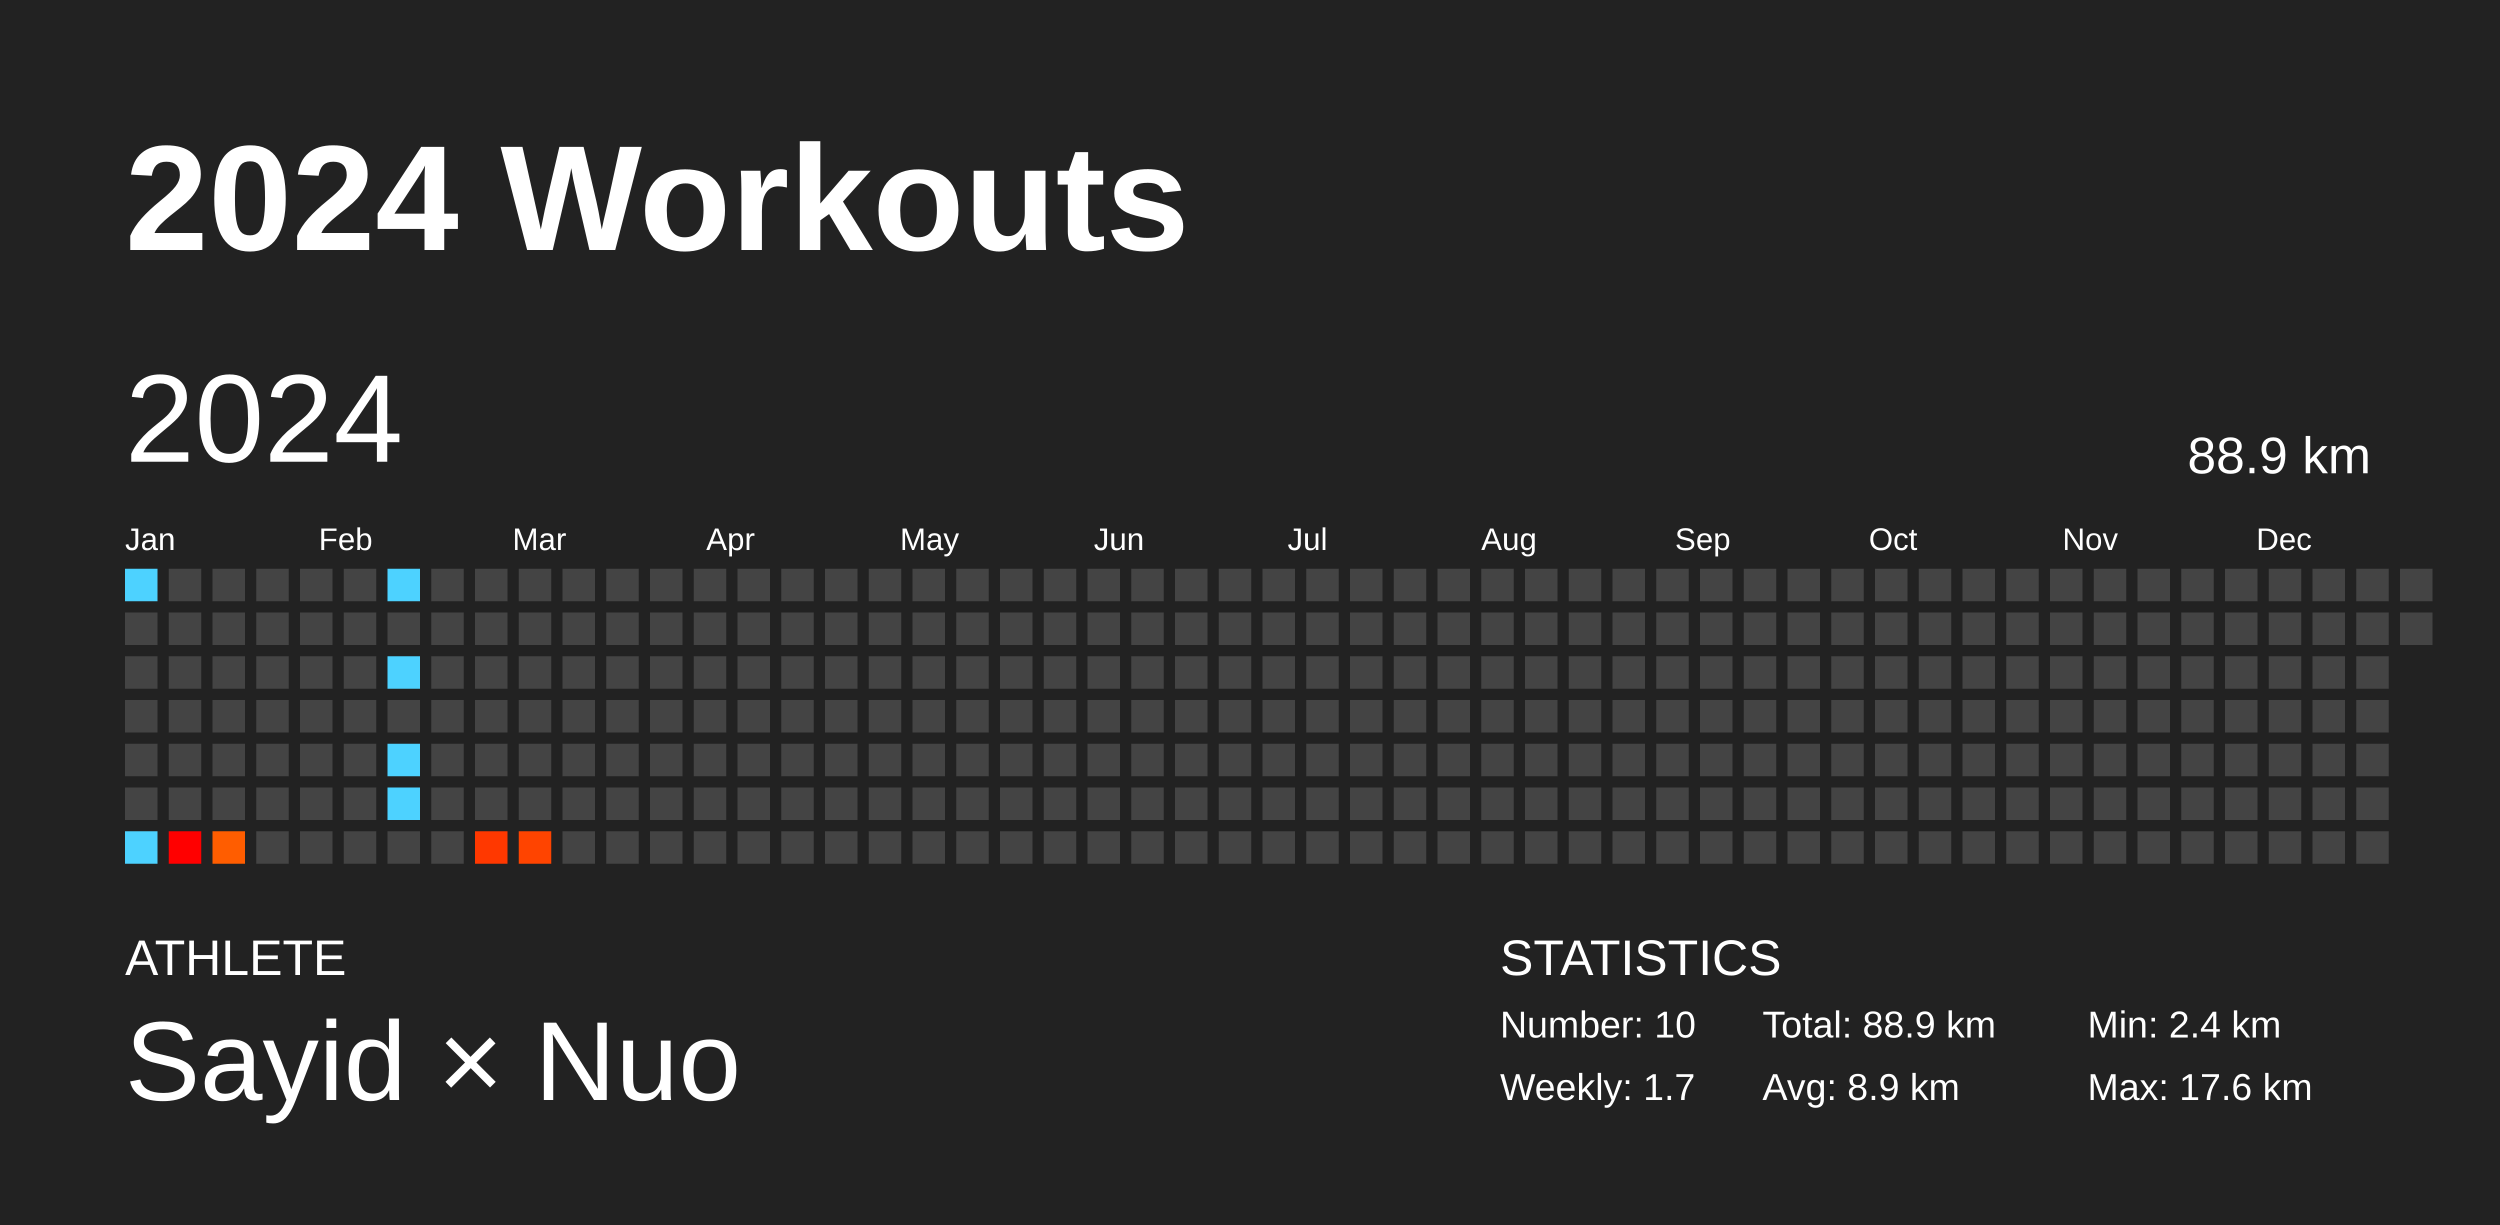
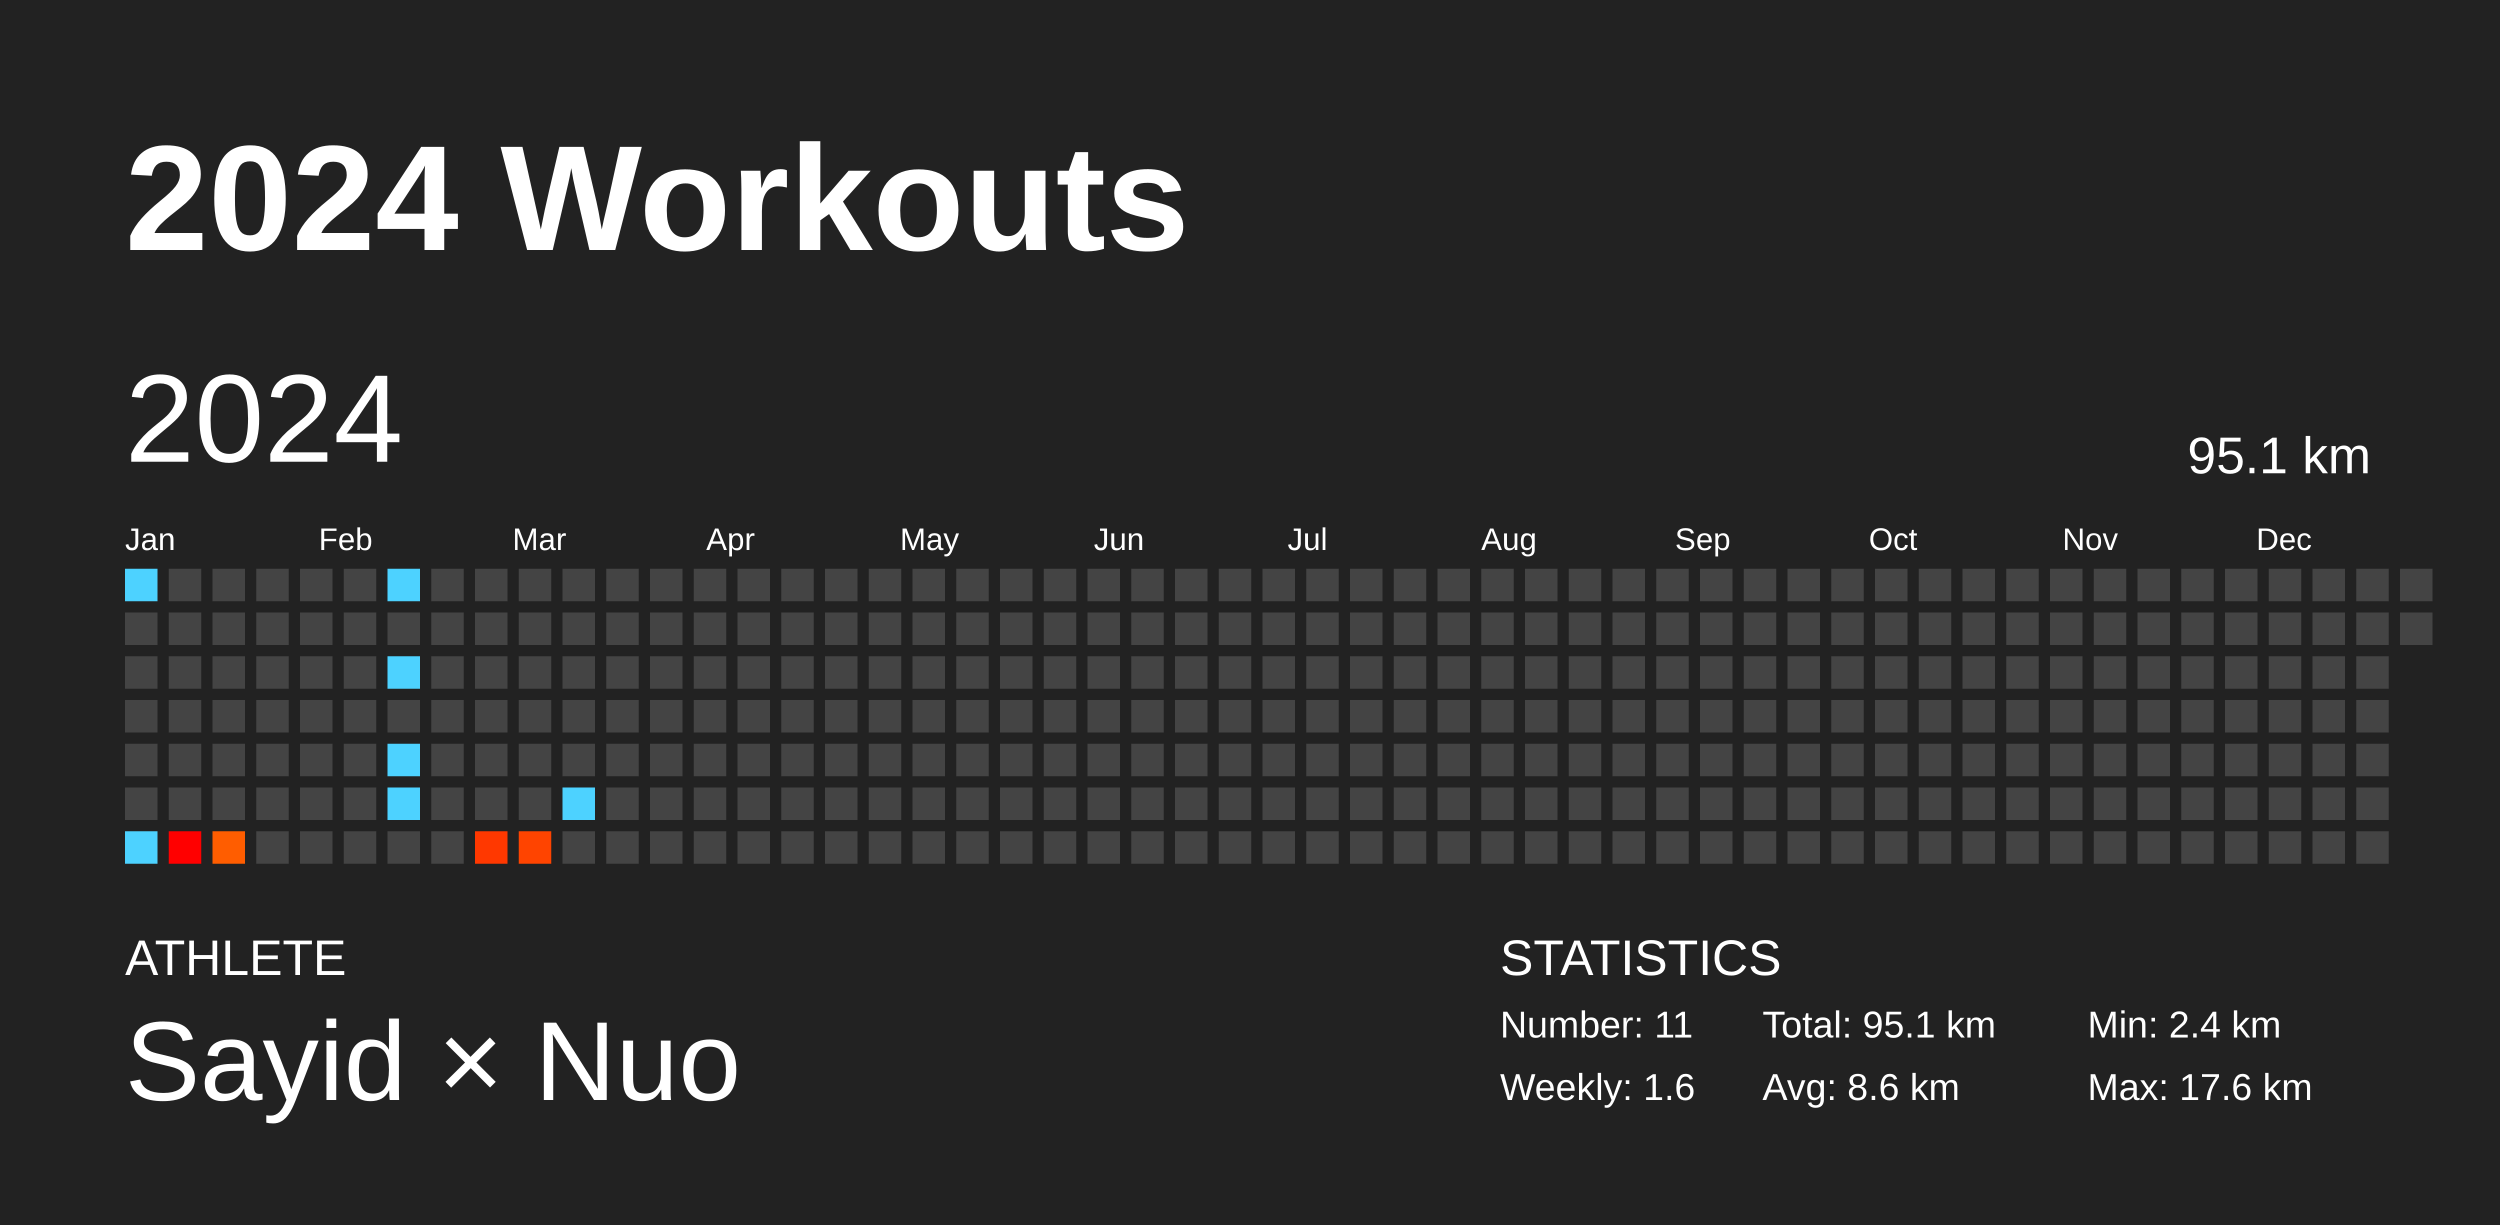
<svg xmlns="http://www.w3.org/2000/svg" baseProfile="full" height="98mm" version="1.1" viewBox="0,0,200,98" width="200mm">
  <defs />
  <rect fill="#222222" height="98" width="200" x="0" y="0" />
  <text fill="#FFFFFF" style="font-size:12px; font-family:Arial; font-weight:bold;" x="10" y="20">2024 Workouts</text>
  <text fill="#FFFFFF" style="font-size:4px; font-family:Arial" x="10" y="78">ATHLETE</text>
  <text fill="#FFFFFF" style="font-size:9px; font-family:Arial" x="10" y="88">Sayid × Nuo</text>
  <text fill="#FFFFFF" style="font-size:4px; font-family:Arial" x="120" y="78">STATISTICS</text>
-   <text fill="#FFFFFF" style="font-size:3px; font-family:Arial" x="120" y="83">Number: 10</text>
-   <text fill="#FFFFFF" style="font-size:3px; font-family:Arial" x="120" y="88">Weekly: 1.7</text>
-   <text fill="#FFFFFF" style="font-size:3px; font-family:Arial" x="141" y="83">Total: 88.9 km</text>
-   <text fill="#FFFFFF" style="font-size:3px; font-family:Arial" x="141" y="88">Avg: 8.9 km</text>
+   <text fill="#FFFFFF" style="font-size:3px; font-family:Arial" x="120" y="83">Number: 11</text>
+   <text fill="#FFFFFF" style="font-size:3px; font-family:Arial" x="120" y="88">Weekly: 1.6</text>
+   <text fill="#FFFFFF" style="font-size:3px; font-family:Arial" x="141" y="83">Total: 95.1 km</text>
+   <text fill="#FFFFFF" style="font-size:3px; font-family:Arial" x="141" y="88">Avg: 8.6 km</text>
  <text fill="#FFFFFF" style="font-size:3px; font-family:Arial" x="167" y="83">Min: 2.4 km</text>
  <text fill="#FFFFFF" style="font-size:3px; font-family:Arial" x="167" y="88">Max: 17.6 km</text>
  <text dominant-baseline="hanging" fill="#FFFFFF" style="font-size:10.0px; font-family:Arial;" x="10" y="30">2024</text>
-   <text dominant-baseline="hanging" fill="#FFFFFF" style="font-size:4.125px; font-family:Arial;" x="175" y="35">88.9 km</text>
+   <text dominant-baseline="hanging" fill="#FFFFFF" style="font-size:4.125px; font-family:Arial;" x="175" y="35">95.1 km</text>
  <text fill="#FFFFFF" style="font-size:2.5px; font-family:Arial" x="10.0" y="44">Jan</text>
  <text fill="#FFFFFF" style="font-size:2.5px; font-family:Arial" x="25.5" y="44">Feb</text>
  <text fill="#FFFFFF" style="font-size:2.5px; font-family:Arial" x="41.0" y="44">Mar</text>
  <text fill="#FFFFFF" style="font-size:2.5px; font-family:Arial" x="56.5" y="44">Apr</text>
  <text fill="#FFFFFF" style="font-size:2.5px; font-family:Arial" x="72.0" y="44">May</text>
  <text fill="#FFFFFF" style="font-size:2.5px; font-family:Arial" x="87.5" y="44">Jun</text>
  <text fill="#FFFFFF" style="font-size:2.5px; font-family:Arial" x="103.0" y="44">Jul</text>
  <text fill="#FFFFFF" style="font-size:2.5px; font-family:Arial" x="118.5" y="44">Aug</text>
  <text fill="#FFFFFF" style="font-size:2.5px; font-family:Arial" x="134.0" y="44">Sep</text>
  <text fill="#FFFFFF" style="font-size:2.5px; font-family:Arial" x="149.5" y="44">Oct</text>
  <text fill="#FFFFFF" style="font-size:2.5px; font-family:Arial" x="165.0" y="44">Nov</text>
  <text fill="#FFFFFF" style="font-size:2.5px; font-family:Arial" x="180.5" y="44">Dec</text>
  <rect fill="#4dd2ff" height="2.6" width="2.6" x="10.0" y="45.5" />
  <rect fill="#444444" height="2.6" width="2.6" x="10.0" y="49.0" />
  <rect fill="#444444" height="2.6" width="2.6" x="10.0" y="52.5" />
  <rect fill="#444444" height="2.6" width="2.6" x="10.0" y="56.0" />
  <rect fill="#444444" height="2.6" width="2.6" x="10.0" y="59.5" />
  <rect fill="#444444" height="2.6" width="2.6" x="10.0" y="63.0" />
  <rect fill="#4dd2ff" height="2.6" width="2.6" x="10.0" y="66.5" />
  <rect fill="#444444" height="2.6" width="2.6" x="13.5" y="45.5" />
  <rect fill="#444444" height="2.6" width="2.6" x="13.5" y="49.0" />
  <rect fill="#444444" height="2.6" width="2.6" x="13.5" y="52.5" />
  <rect fill="#444444" height="2.6" width="2.6" x="13.5" y="56.0" />
  <rect fill="#444444" height="2.6" width="2.6" x="13.5" y="59.5" />
  <rect fill="#444444" height="2.6" width="2.6" x="13.5" y="63.0" />
  <rect fill="#ff0000" height="2.6" width="2.6" x="13.5" y="66.5" />
  <rect fill="#444444" height="2.6" width="2.6" x="17.0" y="45.5" />
  <rect fill="#444444" height="2.6" width="2.6" x="17.0" y="49.0" />
  <rect fill="#444444" height="2.6" width="2.6" x="17.0" y="52.5" />
  <rect fill="#444444" height="2.6" width="2.6" x="17.0" y="56.0" />
  <rect fill="#444444" height="2.6" width="2.6" x="17.0" y="59.5" />
  <rect fill="#444444" height="2.6" width="2.6" x="17.0" y="63.0" />
  <rect fill="#ff5d00" height="2.6" width="2.6" x="17.0" y="66.5" />
  <rect fill="#444444" height="2.6" width="2.6" x="20.5" y="45.5" />
  <rect fill="#444444" height="2.6" width="2.6" x="20.5" y="49.0" />
  <rect fill="#444444" height="2.6" width="2.6" x="20.5" y="52.5" />
  <rect fill="#444444" height="2.6" width="2.6" x="20.5" y="56.0" />
  <rect fill="#444444" height="2.6" width="2.6" x="20.5" y="59.5" />
  <rect fill="#444444" height="2.6" width="2.6" x="20.5" y="63.0" />
  <rect fill="#444444" height="2.6" width="2.6" x="20.5" y="66.5" />
  <rect fill="#444444" height="2.6" width="2.6" x="24.0" y="45.5" />
  <rect fill="#444444" height="2.6" width="2.6" x="24.0" y="49.0" />
  <rect fill="#444444" height="2.6" width="2.6" x="24.0" y="52.5" />
  <rect fill="#444444" height="2.6" width="2.6" x="24.0" y="56.0" />
  <rect fill="#444444" height="2.6" width="2.6" x="24.0" y="59.5" />
  <rect fill="#444444" height="2.6" width="2.6" x="24.0" y="63.0" />
  <rect fill="#444444" height="2.6" width="2.6" x="24.0" y="66.5" />
  <rect fill="#444444" height="2.6" width="2.6" x="27.5" y="45.5" />
  <rect fill="#444444" height="2.6" width="2.6" x="27.5" y="49.0" />
  <rect fill="#444444" height="2.6" width="2.6" x="27.5" y="52.5" />
  <rect fill="#444444" height="2.6" width="2.6" x="27.5" y="56.0" />
  <rect fill="#444444" height="2.6" width="2.6" x="27.5" y="59.5" />
  <rect fill="#444444" height="2.6" width="2.6" x="27.5" y="63.0" />
  <rect fill="#444444" height="2.6" width="2.6" x="27.5" y="66.5" />
  <rect fill="#4dd2ff" height="2.6" width="2.6" x="31.0" y="45.5" />
  <rect fill="#444444" height="2.6" width="2.6" x="31.0" y="49.0" />
  <rect fill="#4dd2ff" height="2.6" width="2.6" x="31.0" y="52.5" />
  <rect fill="#444444" height="2.6" width="2.6" x="31.0" y="56.0" />
  <rect fill="#4dd2ff" height="2.6" width="2.6" x="31.0" y="59.5" />
  <rect fill="#4dd2ff" height="2.6" width="2.6" x="31.0" y="63.0" />
  <rect fill="#444444" height="2.6" width="2.6" x="31.0" y="66.5" />
  <rect fill="#444444" height="2.6" width="2.6" x="34.5" y="45.5" />
  <rect fill="#444444" height="2.6" width="2.6" x="34.5" y="49.0" />
  <rect fill="#444444" height="2.6" width="2.6" x="34.5" y="52.5" />
  <rect fill="#444444" height="2.6" width="2.6" x="34.5" y="56.0" />
  <rect fill="#444444" height="2.6" width="2.6" x="34.5" y="59.5" />
  <rect fill="#444444" height="2.6" width="2.6" x="34.5" y="63.0" />
  <rect fill="#444444" height="2.6" width="2.6" x="34.5" y="66.5" />
  <rect fill="#444444" height="2.6" width="2.6" x="38.0" y="45.5" />
  <rect fill="#444444" height="2.6" width="2.6" x="38.0" y="49.0" />
  <rect fill="#444444" height="2.6" width="2.6" x="38.0" y="52.5" />
  <rect fill="#444444" height="2.6" width="2.6" x="38.0" y="56.0" />
  <rect fill="#444444" height="2.6" width="2.6" x="38.0" y="59.5" />
  <rect fill="#444444" height="2.6" width="2.6" x="38.0" y="63.0" />
  <rect fill="#ff3800" height="2.6" width="2.6" x="38.0" y="66.5" />
  <rect fill="#444444" height="2.6" width="2.6" x="41.5" y="45.5" />
  <rect fill="#444444" height="2.6" width="2.6" x="41.5" y="49.0" />
  <rect fill="#444444" height="2.6" width="2.6" x="41.5" y="52.5" />
  <rect fill="#444444" height="2.6" width="2.6" x="41.5" y="56.0" />
  <rect fill="#444444" height="2.6" width="2.6" x="41.5" y="59.5" />
  <rect fill="#444444" height="2.6" width="2.6" x="41.5" y="63.0" />
  <rect fill="#ff4400" height="2.6" width="2.6" x="41.5" y="66.5" />
  <rect fill="#444444" height="2.6" width="2.6" x="45.0" y="45.5" />
  <rect fill="#444444" height="2.6" width="2.6" x="45.0" y="49.0" />
  <rect fill="#444444" height="2.6" width="2.6" x="45.0" y="52.5" />
  <rect fill="#444444" height="2.6" width="2.6" x="45.0" y="56.0" />
  <rect fill="#444444" height="2.6" width="2.6" x="45.0" y="59.5" />
-   <rect fill="#444444" height="2.6" width="2.6" x="45.0" y="63.0" />
+   <rect fill="#4dd2ff" height="2.6" width="2.6" x="45.0" y="63.0" />
  <rect fill="#444444" height="2.6" width="2.6" x="45.0" y="66.5" />
  <rect fill="#444444" height="2.6" width="2.6" x="48.5" y="45.5" />
  <rect fill="#444444" height="2.6" width="2.6" x="48.5" y="49.0" />
  <rect fill="#444444" height="2.6" width="2.6" x="48.5" y="52.5" />
  <rect fill="#444444" height="2.6" width="2.6" x="48.5" y="56.0" />
  <rect fill="#444444" height="2.6" width="2.6" x="48.5" y="59.5" />
  <rect fill="#444444" height="2.6" width="2.6" x="48.5" y="63.0" />
  <rect fill="#444444" height="2.6" width="2.6" x="48.5" y="66.5" />
  <rect fill="#444444" height="2.6" width="2.6" x="52.0" y="45.5" />
  <rect fill="#444444" height="2.6" width="2.6" x="52.0" y="49.0" />
  <rect fill="#444444" height="2.6" width="2.6" x="52.0" y="52.5" />
  <rect fill="#444444" height="2.6" width="2.6" x="52.0" y="56.0" />
  <rect fill="#444444" height="2.6" width="2.6" x="52.0" y="59.5" />
  <rect fill="#444444" height="2.6" width="2.6" x="52.0" y="63.0" />
  <rect fill="#444444" height="2.6" width="2.6" x="52.0" y="66.5" />
  <rect fill="#444444" height="2.6" width="2.6" x="55.5" y="45.5" />
  <rect fill="#444444" height="2.6" width="2.6" x="55.5" y="49.0" />
  <rect fill="#444444" height="2.6" width="2.6" x="55.5" y="52.5" />
  <rect fill="#444444" height="2.6" width="2.6" x="55.5" y="56.0" />
  <rect fill="#444444" height="2.6" width="2.6" x="55.5" y="59.5" />
  <rect fill="#444444" height="2.6" width="2.6" x="55.5" y="63.0" />
  <rect fill="#444444" height="2.6" width="2.6" x="55.5" y="66.5" />
  <rect fill="#444444" height="2.6" width="2.6" x="59.0" y="45.5" />
  <rect fill="#444444" height="2.6" width="2.6" x="59.0" y="49.0" />
  <rect fill="#444444" height="2.6" width="2.6" x="59.0" y="52.5" />
  <rect fill="#444444" height="2.6" width="2.6" x="59.0" y="56.0" />
  <rect fill="#444444" height="2.6" width="2.6" x="59.0" y="59.5" />
  <rect fill="#444444" height="2.6" width="2.6" x="59.0" y="63.0" />
  <rect fill="#444444" height="2.6" width="2.6" x="59.0" y="66.5" />
  <rect fill="#444444" height="2.6" width="2.6" x="62.5" y="45.5" />
  <rect fill="#444444" height="2.6" width="2.6" x="62.5" y="49.0" />
  <rect fill="#444444" height="2.6" width="2.6" x="62.5" y="52.5" />
  <rect fill="#444444" height="2.6" width="2.6" x="62.5" y="56.0" />
  <rect fill="#444444" height="2.6" width="2.6" x="62.5" y="59.5" />
  <rect fill="#444444" height="2.6" width="2.6" x="62.5" y="63.0" />
  <rect fill="#444444" height="2.6" width="2.6" x="62.5" y="66.5" />
  <rect fill="#444444" height="2.6" width="2.6" x="66.0" y="45.5" />
  <rect fill="#444444" height="2.6" width="2.6" x="66.0" y="49.0" />
  <rect fill="#444444" height="2.6" width="2.6" x="66.0" y="52.5" />
  <rect fill="#444444" height="2.6" width="2.6" x="66.0" y="56.0" />
  <rect fill="#444444" height="2.6" width="2.6" x="66.0" y="59.5" />
  <rect fill="#444444" height="2.6" width="2.6" x="66.0" y="63.0" />
  <rect fill="#444444" height="2.6" width="2.6" x="66.0" y="66.5" />
  <rect fill="#444444" height="2.6" width="2.6" x="69.5" y="45.5" />
  <rect fill="#444444" height="2.6" width="2.6" x="69.5" y="49.0" />
  <rect fill="#444444" height="2.6" width="2.6" x="69.5" y="52.5" />
  <rect fill="#444444" height="2.6" width="2.6" x="69.5" y="56.0" />
  <rect fill="#444444" height="2.6" width="2.6" x="69.5" y="59.5" />
  <rect fill="#444444" height="2.6" width="2.6" x="69.5" y="63.0" />
  <rect fill="#444444" height="2.6" width="2.6" x="69.5" y="66.5" />
  <rect fill="#444444" height="2.6" width="2.6" x="73.0" y="45.5" />
  <rect fill="#444444" height="2.6" width="2.6" x="73.0" y="49.0" />
  <rect fill="#444444" height="2.6" width="2.6" x="73.0" y="52.5" />
  <rect fill="#444444" height="2.6" width="2.6" x="73.0" y="56.0" />
  <rect fill="#444444" height="2.6" width="2.6" x="73.0" y="59.5" />
  <rect fill="#444444" height="2.6" width="2.6" x="73.0" y="63.0" />
  <rect fill="#444444" height="2.6" width="2.6" x="73.0" y="66.5" />
  <rect fill="#444444" height="2.6" width="2.6" x="76.5" y="45.5" />
  <rect fill="#444444" height="2.6" width="2.6" x="76.5" y="49.0" />
  <rect fill="#444444" height="2.6" width="2.6" x="76.5" y="52.5" />
  <rect fill="#444444" height="2.6" width="2.6" x="76.5" y="56.0" />
  <rect fill="#444444" height="2.6" width="2.6" x="76.5" y="59.5" />
  <rect fill="#444444" height="2.6" width="2.6" x="76.5" y="63.0" />
  <rect fill="#444444" height="2.6" width="2.6" x="76.5" y="66.5" />
  <rect fill="#444444" height="2.6" width="2.6" x="80.0" y="45.5" />
  <rect fill="#444444" height="2.6" width="2.6" x="80.0" y="49.0" />
  <rect fill="#444444" height="2.6" width="2.6" x="80.0" y="52.5" />
  <rect fill="#444444" height="2.6" width="2.6" x="80.0" y="56.0" />
  <rect fill="#444444" height="2.6" width="2.6" x="80.0" y="59.5" />
  <rect fill="#444444" height="2.6" width="2.6" x="80.0" y="63.0" />
  <rect fill="#444444" height="2.6" width="2.6" x="80.0" y="66.5" />
  <rect fill="#444444" height="2.6" width="2.6" x="83.5" y="45.5" />
  <rect fill="#444444" height="2.6" width="2.6" x="83.5" y="49.0" />
  <rect fill="#444444" height="2.6" width="2.6" x="83.5" y="52.5" />
  <rect fill="#444444" height="2.6" width="2.6" x="83.5" y="56.0" />
  <rect fill="#444444" height="2.6" width="2.6" x="83.5" y="59.5" />
  <rect fill="#444444" height="2.6" width="2.6" x="83.5" y="63.0" />
  <rect fill="#444444" height="2.6" width="2.6" x="83.5" y="66.5" />
  <rect fill="#444444" height="2.6" width="2.6" x="87.0" y="45.5" />
  <rect fill="#444444" height="2.6" width="2.6" x="87.0" y="49.0" />
  <rect fill="#444444" height="2.6" width="2.6" x="87.0" y="52.5" />
  <rect fill="#444444" height="2.6" width="2.6" x="87.0" y="56.0" />
  <rect fill="#444444" height="2.6" width="2.6" x="87.0" y="59.5" />
  <rect fill="#444444" height="2.6" width="2.6" x="87.0" y="63.0" />
  <rect fill="#444444" height="2.6" width="2.6" x="87.0" y="66.5" />
  <rect fill="#444444" height="2.6" width="2.6" x="90.5" y="45.5" />
  <rect fill="#444444" height="2.6" width="2.6" x="90.5" y="49.0" />
  <rect fill="#444444" height="2.6" width="2.6" x="90.5" y="52.5" />
  <rect fill="#444444" height="2.6" width="2.6" x="90.5" y="56.0" />
  <rect fill="#444444" height="2.6" width="2.6" x="90.5" y="59.5" />
  <rect fill="#444444" height="2.6" width="2.6" x="90.5" y="63.0" />
  <rect fill="#444444" height="2.6" width="2.6" x="90.5" y="66.5" />
  <rect fill="#444444" height="2.6" width="2.6" x="94.0" y="45.5" />
  <rect fill="#444444" height="2.6" width="2.6" x="94.0" y="49.0" />
  <rect fill="#444444" height="2.6" width="2.6" x="94.0" y="52.5" />
  <rect fill="#444444" height="2.6" width="2.6" x="94.0" y="56.0" />
  <rect fill="#444444" height="2.6" width="2.6" x="94.0" y="59.5" />
  <rect fill="#444444" height="2.6" width="2.6" x="94.0" y="63.0" />
  <rect fill="#444444" height="2.6" width="2.6" x="94.0" y="66.5" />
  <rect fill="#444444" height="2.6" width="2.6" x="97.5" y="45.5" />
  <rect fill="#444444" height="2.6" width="2.6" x="97.5" y="49.0" />
  <rect fill="#444444" height="2.6" width="2.6" x="97.5" y="52.5" />
  <rect fill="#444444" height="2.6" width="2.6" x="97.5" y="56.0" />
  <rect fill="#444444" height="2.6" width="2.6" x="97.5" y="59.5" />
  <rect fill="#444444" height="2.6" width="2.6" x="97.5" y="63.0" />
  <rect fill="#444444" height="2.6" width="2.6" x="97.5" y="66.5" />
  <rect fill="#444444" height="2.6" width="2.6" x="101.0" y="45.5" />
  <rect fill="#444444" height="2.6" width="2.6" x="101.0" y="49.0" />
  <rect fill="#444444" height="2.6" width="2.6" x="101.0" y="52.5" />
  <rect fill="#444444" height="2.6" width="2.6" x="101.0" y="56.0" />
  <rect fill="#444444" height="2.6" width="2.6" x="101.0" y="59.5" />
  <rect fill="#444444" height="2.6" width="2.6" x="101.0" y="63.0" />
  <rect fill="#444444" height="2.6" width="2.6" x="101.0" y="66.5" />
  <rect fill="#444444" height="2.6" width="2.6" x="104.5" y="45.5" />
  <rect fill="#444444" height="2.6" width="2.6" x="104.5" y="49.0" />
  <rect fill="#444444" height="2.6" width="2.6" x="104.5" y="52.5" />
  <rect fill="#444444" height="2.6" width="2.6" x="104.5" y="56.0" />
  <rect fill="#444444" height="2.6" width="2.6" x="104.5" y="59.5" />
  <rect fill="#444444" height="2.6" width="2.6" x="104.5" y="63.0" />
  <rect fill="#444444" height="2.6" width="2.6" x="104.5" y="66.5" />
  <rect fill="#444444" height="2.6" width="2.6" x="108.0" y="45.5" />
  <rect fill="#444444" height="2.6" width="2.6" x="108.0" y="49.0" />
  <rect fill="#444444" height="2.6" width="2.6" x="108.0" y="52.5" />
  <rect fill="#444444" height="2.6" width="2.6" x="108.0" y="56.0" />
  <rect fill="#444444" height="2.6" width="2.6" x="108.0" y="59.5" />
  <rect fill="#444444" height="2.6" width="2.6" x="108.0" y="63.0" />
  <rect fill="#444444" height="2.6" width="2.6" x="108.0" y="66.5" />
  <rect fill="#444444" height="2.6" width="2.6" x="111.5" y="45.5" />
  <rect fill="#444444" height="2.6" width="2.6" x="111.5" y="49.0" />
  <rect fill="#444444" height="2.6" width="2.6" x="111.5" y="52.5" />
  <rect fill="#444444" height="2.6" width="2.6" x="111.5" y="56.0" />
  <rect fill="#444444" height="2.6" width="2.6" x="111.5" y="59.5" />
  <rect fill="#444444" height="2.6" width="2.6" x="111.5" y="63.0" />
  <rect fill="#444444" height="2.6" width="2.6" x="111.5" y="66.5" />
  <rect fill="#444444" height="2.6" width="2.6" x="115.0" y="45.5" />
  <rect fill="#444444" height="2.6" width="2.6" x="115.0" y="49.0" />
  <rect fill="#444444" height="2.6" width="2.6" x="115.0" y="52.5" />
  <rect fill="#444444" height="2.6" width="2.6" x="115.0" y="56.0" />
  <rect fill="#444444" height="2.6" width="2.6" x="115.0" y="59.5" />
  <rect fill="#444444" height="2.6" width="2.6" x="115.0" y="63.0" />
  <rect fill="#444444" height="2.6" width="2.6" x="115.0" y="66.5" />
  <rect fill="#444444" height="2.6" width="2.6" x="118.5" y="45.5" />
  <rect fill="#444444" height="2.6" width="2.6" x="118.5" y="49.0" />
  <rect fill="#444444" height="2.6" width="2.6" x="118.5" y="52.5" />
  <rect fill="#444444" height="2.6" width="2.6" x="118.5" y="56.0" />
  <rect fill="#444444" height="2.6" width="2.6" x="118.5" y="59.5" />
  <rect fill="#444444" height="2.6" width="2.6" x="118.5" y="63.0" />
  <rect fill="#444444" height="2.6" width="2.6" x="118.5" y="66.5" />
  <rect fill="#444444" height="2.6" width="2.6" x="122.0" y="45.5" />
  <rect fill="#444444" height="2.6" width="2.6" x="122.0" y="49.0" />
  <rect fill="#444444" height="2.6" width="2.6" x="122.0" y="52.5" />
  <rect fill="#444444" height="2.6" width="2.6" x="122.0" y="56.0" />
  <rect fill="#444444" height="2.6" width="2.6" x="122.0" y="59.5" />
  <rect fill="#444444" height="2.6" width="2.6" x="122.0" y="63.0" />
  <rect fill="#444444" height="2.6" width="2.6" x="122.0" y="66.5" />
  <rect fill="#444444" height="2.6" width="2.6" x="125.5" y="45.5" />
  <rect fill="#444444" height="2.6" width="2.6" x="125.5" y="49.0" />
  <rect fill="#444444" height="2.6" width="2.6" x="125.5" y="52.5" />
  <rect fill="#444444" height="2.6" width="2.6" x="125.5" y="56.0" />
  <rect fill="#444444" height="2.6" width="2.6" x="125.5" y="59.5" />
  <rect fill="#444444" height="2.6" width="2.6" x="125.5" y="63.0" />
  <rect fill="#444444" height="2.6" width="2.6" x="125.5" y="66.5" />
  <rect fill="#444444" height="2.6" width="2.6" x="129.0" y="45.5" />
  <rect fill="#444444" height="2.6" width="2.6" x="129.0" y="49.0" />
  <rect fill="#444444" height="2.6" width="2.6" x="129.0" y="52.5" />
  <rect fill="#444444" height="2.6" width="2.6" x="129.0" y="56.0" />
  <rect fill="#444444" height="2.6" width="2.6" x="129.0" y="59.5" />
  <rect fill="#444444" height="2.6" width="2.6" x="129.0" y="63.0" />
  <rect fill="#444444" height="2.6" width="2.6" x="129.0" y="66.5" />
  <rect fill="#444444" height="2.6" width="2.6" x="132.5" y="45.5" />
  <rect fill="#444444" height="2.6" width="2.6" x="132.5" y="49.0" />
  <rect fill="#444444" height="2.6" width="2.6" x="132.5" y="52.5" />
  <rect fill="#444444" height="2.6" width="2.6" x="132.5" y="56.0" />
  <rect fill="#444444" height="2.6" width="2.6" x="132.5" y="59.5" />
  <rect fill="#444444" height="2.6" width="2.6" x="132.5" y="63.0" />
  <rect fill="#444444" height="2.6" width="2.6" x="132.5" y="66.5" />
  <rect fill="#444444" height="2.6" width="2.6" x="136.0" y="45.5" />
  <rect fill="#444444" height="2.6" width="2.6" x="136.0" y="49.0" />
  <rect fill="#444444" height="2.6" width="2.6" x="136.0" y="52.5" />
  <rect fill="#444444" height="2.6" width="2.6" x="136.0" y="56.0" />
  <rect fill="#444444" height="2.6" width="2.6" x="136.0" y="59.5" />
  <rect fill="#444444" height="2.6" width="2.6" x="136.0" y="63.0" />
  <rect fill="#444444" height="2.6" width="2.6" x="136.0" y="66.5" />
  <rect fill="#444444" height="2.6" width="2.6" x="139.5" y="45.5" />
  <rect fill="#444444" height="2.6" width="2.6" x="139.5" y="49.0" />
  <rect fill="#444444" height="2.6" width="2.6" x="139.5" y="52.5" />
  <rect fill="#444444" height="2.6" width="2.6" x="139.5" y="56.0" />
  <rect fill="#444444" height="2.6" width="2.6" x="139.5" y="59.5" />
  <rect fill="#444444" height="2.6" width="2.6" x="139.5" y="63.0" />
  <rect fill="#444444" height="2.6" width="2.6" x="139.5" y="66.5" />
  <rect fill="#444444" height="2.6" width="2.6" x="143.0" y="45.5" />
  <rect fill="#444444" height="2.6" width="2.6" x="143.0" y="49.0" />
  <rect fill="#444444" height="2.6" width="2.6" x="143.0" y="52.5" />
  <rect fill="#444444" height="2.6" width="2.6" x="143.0" y="56.0" />
  <rect fill="#444444" height="2.6" width="2.6" x="143.0" y="59.5" />
  <rect fill="#444444" height="2.6" width="2.6" x="143.0" y="63.0" />
  <rect fill="#444444" height="2.6" width="2.6" x="143.0" y="66.5" />
  <rect fill="#444444" height="2.6" width="2.6" x="146.5" y="45.5" />
  <rect fill="#444444" height="2.6" width="2.6" x="146.5" y="49.0" />
  <rect fill="#444444" height="2.6" width="2.6" x="146.5" y="52.5" />
  <rect fill="#444444" height="2.6" width="2.6" x="146.5" y="56.0" />
  <rect fill="#444444" height="2.6" width="2.6" x="146.5" y="59.5" />
  <rect fill="#444444" height="2.6" width="2.6" x="146.5" y="63.0" />
  <rect fill="#444444" height="2.6" width="2.6" x="146.5" y="66.5" />
  <rect fill="#444444" height="2.6" width="2.6" x="150.0" y="45.5" />
  <rect fill="#444444" height="2.6" width="2.6" x="150.0" y="49.0" />
  <rect fill="#444444" height="2.6" width="2.6" x="150.0" y="52.5" />
  <rect fill="#444444" height="2.6" width="2.6" x="150.0" y="56.0" />
  <rect fill="#444444" height="2.6" width="2.6" x="150.0" y="59.5" />
  <rect fill="#444444" height="2.6" width="2.6" x="150.0" y="63.0" />
  <rect fill="#444444" height="2.6" width="2.6" x="150.0" y="66.5" />
  <rect fill="#444444" height="2.6" width="2.6" x="153.5" y="45.5" />
  <rect fill="#444444" height="2.6" width="2.6" x="153.5" y="49.0" />
  <rect fill="#444444" height="2.6" width="2.6" x="153.5" y="52.5" />
  <rect fill="#444444" height="2.6" width="2.6" x="153.5" y="56.0" />
  <rect fill="#444444" height="2.6" width="2.6" x="153.5" y="59.5" />
  <rect fill="#444444" height="2.6" width="2.6" x="153.5" y="63.0" />
  <rect fill="#444444" height="2.6" width="2.6" x="153.5" y="66.5" />
  <rect fill="#444444" height="2.6" width="2.6" x="157.0" y="45.5" />
  <rect fill="#444444" height="2.6" width="2.6" x="157.0" y="49.0" />
  <rect fill="#444444" height="2.6" width="2.6" x="157.0" y="52.5" />
  <rect fill="#444444" height="2.6" width="2.6" x="157.0" y="56.0" />
  <rect fill="#444444" height="2.6" width="2.6" x="157.0" y="59.5" />
  <rect fill="#444444" height="2.6" width="2.6" x="157.0" y="63.0" />
  <rect fill="#444444" height="2.6" width="2.6" x="157.0" y="66.5" />
  <rect fill="#444444" height="2.6" width="2.6" x="160.5" y="45.5" />
  <rect fill="#444444" height="2.6" width="2.6" x="160.5" y="49.0" />
  <rect fill="#444444" height="2.6" width="2.6" x="160.5" y="52.5" />
  <rect fill="#444444" height="2.6" width="2.6" x="160.5" y="56.0" />
  <rect fill="#444444" height="2.6" width="2.6" x="160.5" y="59.5" />
  <rect fill="#444444" height="2.6" width="2.6" x="160.5" y="63.0" />
  <rect fill="#444444" height="2.6" width="2.6" x="160.5" y="66.5" />
  <rect fill="#444444" height="2.6" width="2.6" x="164.0" y="45.5" />
  <rect fill="#444444" height="2.6" width="2.6" x="164.0" y="49.0" />
  <rect fill="#444444" height="2.6" width="2.6" x="164.0" y="52.5" />
  <rect fill="#444444" height="2.6" width="2.6" x="164.0" y="56.0" />
  <rect fill="#444444" height="2.6" width="2.6" x="164.0" y="59.5" />
  <rect fill="#444444" height="2.6" width="2.6" x="164.0" y="63.0" />
  <rect fill="#444444" height="2.6" width="2.6" x="164.0" y="66.5" />
  <rect fill="#444444" height="2.6" width="2.6" x="167.5" y="45.5" />
  <rect fill="#444444" height="2.6" width="2.6" x="167.5" y="49.0" />
  <rect fill="#444444" height="2.6" width="2.6" x="167.5" y="52.5" />
  <rect fill="#444444" height="2.6" width="2.6" x="167.5" y="56.0" />
  <rect fill="#444444" height="2.6" width="2.6" x="167.5" y="59.5" />
  <rect fill="#444444" height="2.6" width="2.6" x="167.5" y="63.0" />
  <rect fill="#444444" height="2.6" width="2.6" x="167.5" y="66.5" />
  <rect fill="#444444" height="2.6" width="2.6" x="171.0" y="45.5" />
  <rect fill="#444444" height="2.6" width="2.6" x="171.0" y="49.0" />
  <rect fill="#444444" height="2.6" width="2.6" x="171.0" y="52.5" />
  <rect fill="#444444" height="2.6" width="2.6" x="171.0" y="56.0" />
  <rect fill="#444444" height="2.6" width="2.6" x="171.0" y="59.5" />
  <rect fill="#444444" height="2.6" width="2.6" x="171.0" y="63.0" />
  <rect fill="#444444" height="2.6" width="2.6" x="171.0" y="66.5" />
  <rect fill="#444444" height="2.6" width="2.6" x="174.5" y="45.5" />
  <rect fill="#444444" height="2.6" width="2.6" x="174.5" y="49.0" />
  <rect fill="#444444" height="2.6" width="2.6" x="174.5" y="52.5" />
  <rect fill="#444444" height="2.6" width="2.6" x="174.5" y="56.0" />
  <rect fill="#444444" height="2.6" width="2.6" x="174.5" y="59.5" />
  <rect fill="#444444" height="2.6" width="2.6" x="174.5" y="63.0" />
  <rect fill="#444444" height="2.6" width="2.6" x="174.5" y="66.5" />
  <rect fill="#444444" height="2.6" width="2.6" x="178.0" y="45.5" />
  <rect fill="#444444" height="2.6" width="2.6" x="178.0" y="49.0" />
  <rect fill="#444444" height="2.6" width="2.6" x="178.0" y="52.5" />
  <rect fill="#444444" height="2.6" width="2.6" x="178.0" y="56.0" />
  <rect fill="#444444" height="2.6" width="2.6" x="178.0" y="59.5" />
  <rect fill="#444444" height="2.6" width="2.6" x="178.0" y="63.0" />
  <rect fill="#444444" height="2.6" width="2.6" x="178.0" y="66.5" />
  <rect fill="#444444" height="2.6" width="2.6" x="181.5" y="45.5" />
  <rect fill="#444444" height="2.6" width="2.6" x="181.5" y="49.0" />
  <rect fill="#444444" height="2.6" width="2.6" x="181.5" y="52.5" />
  <rect fill="#444444" height="2.6" width="2.6" x="181.5" y="56.0" />
  <rect fill="#444444" height="2.6" width="2.6" x="181.5" y="59.5" />
  <rect fill="#444444" height="2.6" width="2.6" x="181.5" y="63.0" />
  <rect fill="#444444" height="2.6" width="2.6" x="181.5" y="66.5" />
  <rect fill="#444444" height="2.6" width="2.6" x="185.0" y="45.5" />
  <rect fill="#444444" height="2.6" width="2.6" x="185.0" y="49.0" />
  <rect fill="#444444" height="2.6" width="2.6" x="185.0" y="52.5" />
  <rect fill="#444444" height="2.6" width="2.6" x="185.0" y="56.0" />
  <rect fill="#444444" height="2.6" width="2.6" x="185.0" y="59.5" />
  <rect fill="#444444" height="2.6" width="2.6" x="185.0" y="63.0" />
  <rect fill="#444444" height="2.6" width="2.6" x="185.0" y="66.5" />
  <rect fill="#444444" height="2.6" width="2.6" x="188.5" y="45.5" />
  <rect fill="#444444" height="2.6" width="2.6" x="188.5" y="49.0" />
  <rect fill="#444444" height="2.6" width="2.6" x="188.5" y="52.5" />
  <rect fill="#444444" height="2.6" width="2.6" x="188.5" y="56.0" />
  <rect fill="#444444" height="2.6" width="2.6" x="188.5" y="59.5" />
  <rect fill="#444444" height="2.6" width="2.6" x="188.5" y="63.0" />
  <rect fill="#444444" height="2.6" width="2.6" x="188.5" y="66.5" />
  <rect fill="#444444" height="2.6" width="2.6" x="192.0" y="45.5" />
  <rect fill="#444444" height="2.6" width="2.6" x="192.0" y="49.0" />
</svg>
